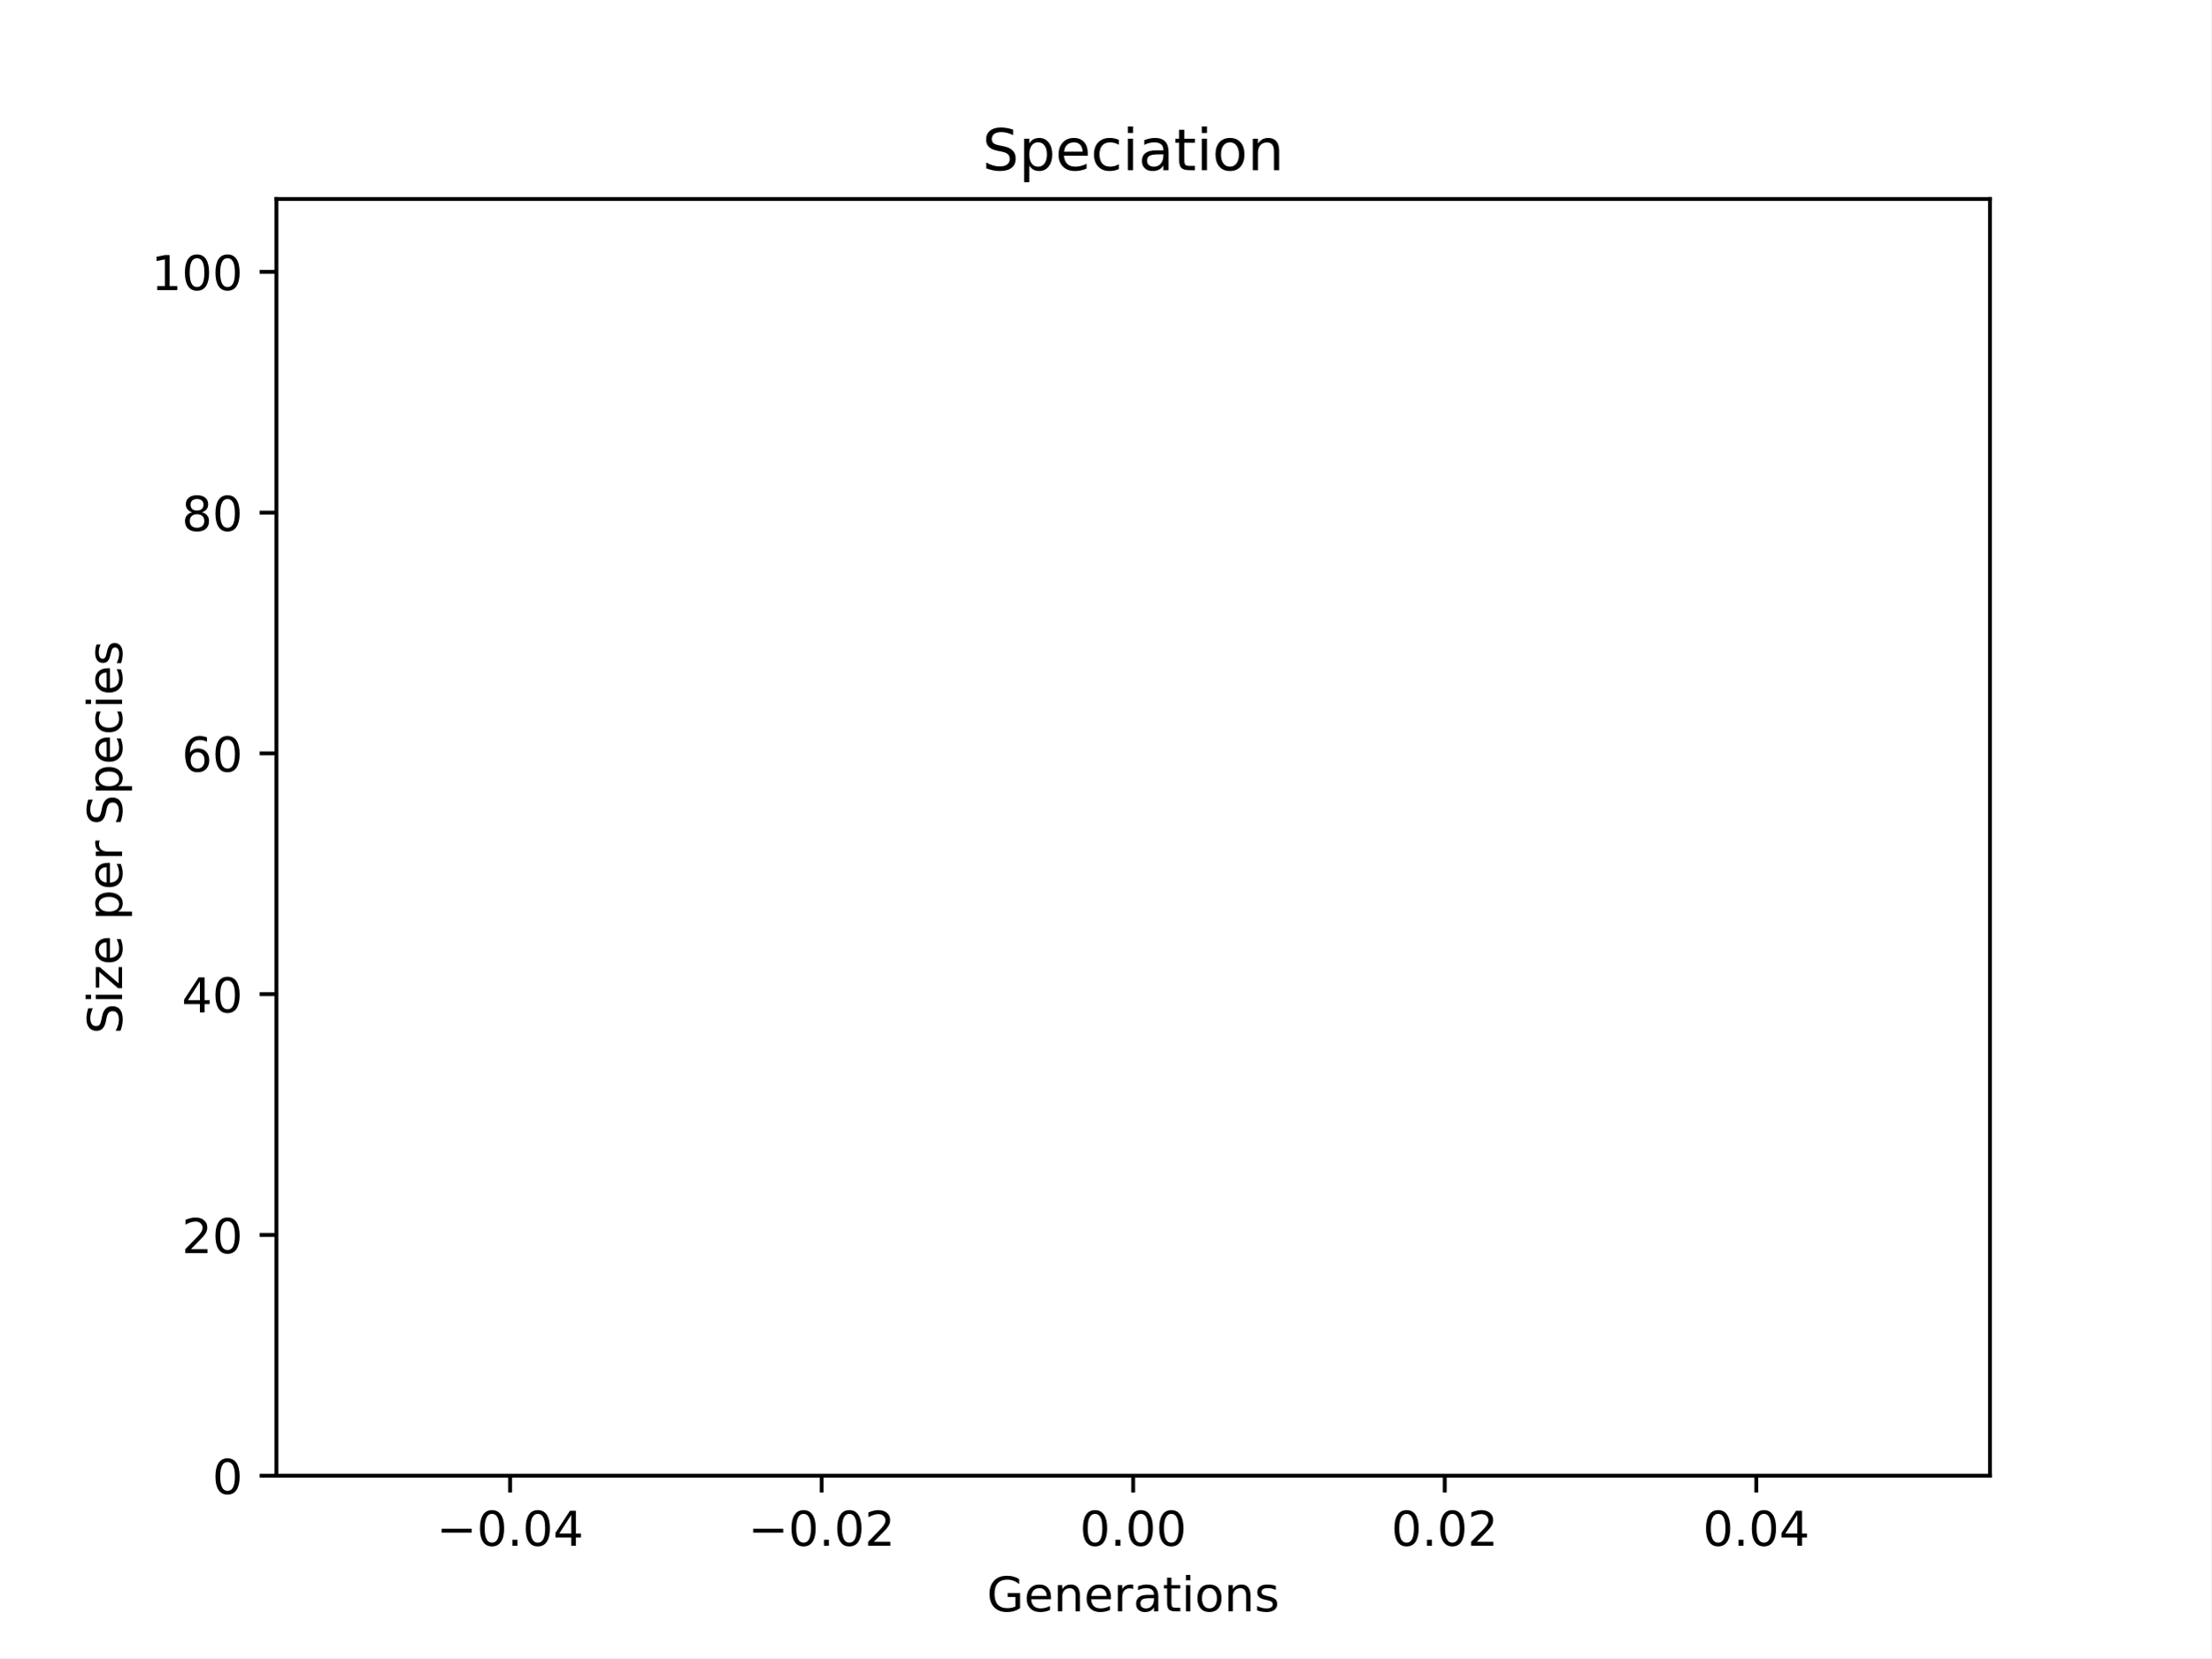
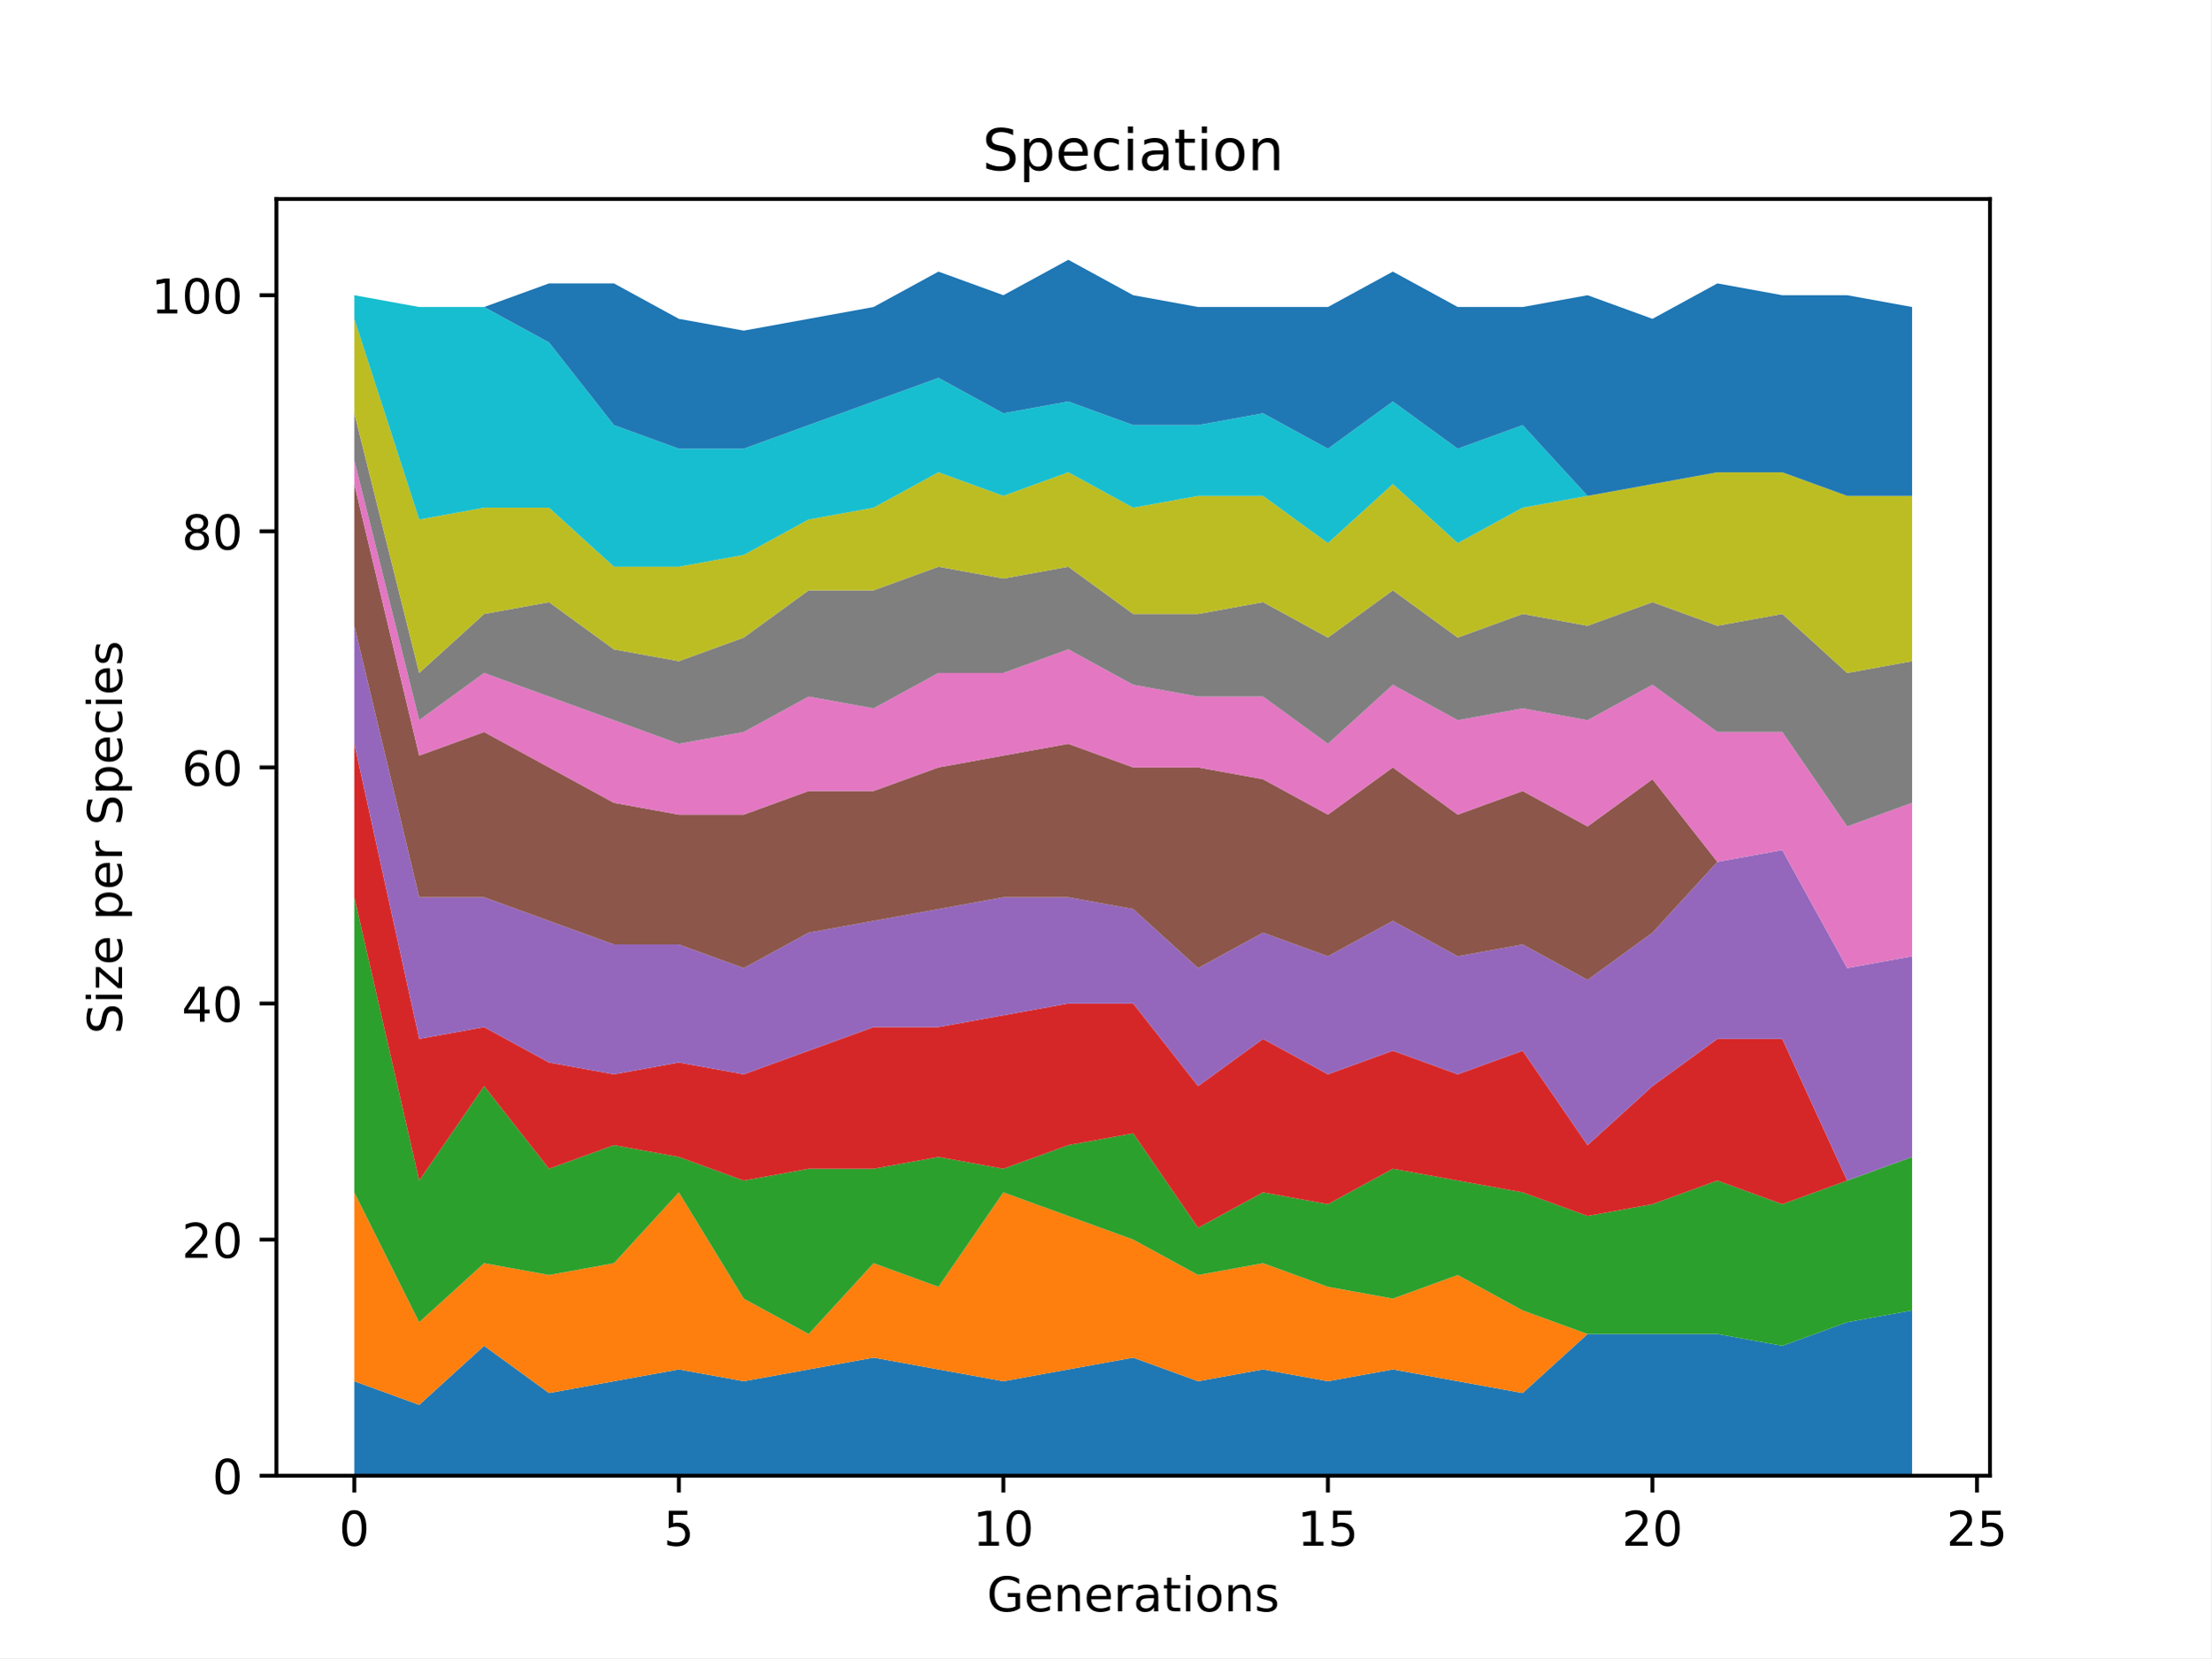
<svg xmlns="http://www.w3.org/2000/svg" xmlns:xlink="http://www.w3.org/1999/xlink" width="460.8pt" height="345.6pt" viewBox="0 0 460.8 345.6" version="1.1">
  <defs>
    <style type="text/css">*{stroke-linejoin: round; stroke-linecap: butt}</style>
  </defs>
  <g id="figure_1">
    <g id="patch_1">
      <path d="M 0 345.6  L 460.8 345.6  L 460.8 0  L 0 0  z " style="fill: #ffffff" />
    </g>
    <g id="axes_1">
      <g id="patch_2">
        <path d="M 57.6 307.584  L 414.72 307.584  L 414.72 41.472  L 57.6 41.472  z " style="fill: #ffffff" />
      </g>
      <g id="PolyCollection_1">
-         <path d="M 236.16 307.584  L 236.16 307.584  L 236.16 307.584  L 236.16 307.584  z " clip-path="url(#p70226a90ee)" style="fill: #1f77b4" />
+         <path d="M 73.833 287.899  L 73.833 307.584  L 87.36 307.584  L 100.887 307.584  L 114.415 307.584  L 127.942 307.584  L 141.469 307.584  L 154.996 307.584  L 168.524 307.584  L 182.051 307.584  L 195.578 307.584  L 209.105 307.584  L 222.633 307.584  L 236.16 307.584  L 249.687 307.584  L 263.215 307.584  L 276.742 307.584  L 290.269 307.584  L 303.796 307.584  L 317.324 307.584  L 330.851 307.584  L 344.378 307.584  L 357.905 307.584  L 371.433 307.584  L 384.96 307.584  L 398.487 307.584  L 398.487 273.136  L 398.487 273.136  L 384.96 275.596  L 371.433 280.518  L 357.905 278.057  L 344.378 278.057  L 330.851 278.057  L 317.324 290.36  L 303.796 287.899  L 290.269 285.439  L 276.742 287.899  L 263.215 285.439  L 249.687 287.899  L 236.16 282.978  L 222.633 285.439  L 209.105 287.899  L 195.578 285.439  L 182.051 282.978  L 168.524 285.439  L 154.996 287.899  L 141.469 285.439  L 127.942 287.899  L 114.415 290.36  L 100.887 280.518  L 87.36 292.821  L 73.833 287.899  z " clip-path="url(#p84f2a948c5)" style="fill: #1f77b4" />
      </g>
      <g id="PolyCollection_2">
-         <path d="M 236.16 307.584  L 236.16 307.584  L 236.16 307.584  L 236.16 307.584  z " clip-path="url(#p70226a90ee)" style="fill: #ff7f0e" />
+         <path d="M 73.833 248.53  L 73.833 287.899  L 87.36 292.821  L 100.887 280.518  L 114.415 290.36  L 127.942 287.899  L 141.469 285.439  L 154.996 287.899  L 168.524 285.439  L 182.051 282.978  L 195.578 285.439  L 209.105 287.899  L 222.633 285.439  L 236.16 282.978  L 249.687 287.899  L 263.215 285.439  L 276.742 287.899  L 290.269 285.439  L 303.796 287.899  L 317.324 290.36  L 330.851 278.057  L 344.378 278.057  L 357.905 278.057  L 371.433 280.518  L 384.96 275.596  L 398.487 273.136  L 398.487 273.136  L 398.487 273.136  L 384.96 275.596  L 371.433 280.518  L 357.905 278.057  L 344.378 278.057  L 330.851 278.057  L 317.324 273.136  L 303.796 265.754  L 290.269 270.675  L 276.742 268.215  L 263.215 263.294  L 249.687 265.754  L 236.16 258.372  L 222.633 253.451  L 209.105 248.53  L 195.578 268.215  L 182.051 263.294  L 168.524 278.057  L 154.996 270.675  L 141.469 248.53  L 127.942 263.294  L 114.415 265.754  L 100.887 263.294  L 87.36 275.596  L 73.833 248.53  z " clip-path="url(#p84f2a948c5)" style="fill: #ff7f0e" />
      </g>
      <g id="PolyCollection_3">
-         <path d="M 236.16 307.584  L 236.16 307.584  L 236.16 307.584  L 236.16 307.584  z " clip-path="url(#p70226a90ee)" style="fill: #2ca02c" />
+         <path d="M 73.833 187.015  L 73.833 248.53  L 87.36 275.596  L 100.887 263.294  L 114.415 265.754  L 127.942 263.294  L 141.469 248.53  L 154.996 270.675  L 168.524 278.057  L 182.051 263.294  L 195.578 268.215  L 209.105 248.53  L 222.633 253.451  L 236.16 258.372  L 249.687 265.754  L 263.215 263.294  L 276.742 268.215  L 290.269 270.675  L 303.796 265.754  L 317.324 273.136  L 330.851 278.057  L 344.378 278.057  L 357.905 278.057  L 371.433 280.518  L 384.96 275.596  L 398.487 273.136  L 398.487 241.148  L 398.487 241.148  L 384.96 246.069  L 371.433 250.991  L 357.905 246.069  L 344.378 250.991  L 330.851 253.451  L 317.324 248.53  L 303.796 246.069  L 290.269 243.609  L 276.742 250.991  L 263.215 248.53  L 249.687 255.912  L 236.16 236.227  L 222.633 238.688  L 209.105 243.609  L 195.578 241.148  L 182.051 243.609  L 168.524 243.609  L 154.996 246.069  L 141.469 241.148  L 127.942 238.688  L 114.415 243.609  L 100.887 226.385  L 87.36 246.069  L 73.833 187.015  z " clip-path="url(#p84f2a948c5)" style="fill: #2ca02c" />
      </g>
      <g id="PolyCollection_4">
-         <path d="M 236.16 244.851  L 236.16 307.584  L 236.16 244.851  L 236.16 244.851  z " clip-path="url(#p70226a90ee)" style="fill: #d62728" />
+         <path d="M 73.833 155.028  L 73.833 187.015  L 87.36 246.069  L 100.887 226.385  L 114.415 243.609  L 127.942 238.688  L 141.469 241.148  L 154.996 246.069  L 168.524 243.609  L 182.051 243.609  L 195.578 241.148  L 209.105 243.609  L 222.633 238.688  L 236.16 236.227  L 249.687 255.912  L 263.215 248.53  L 276.742 250.991  L 290.269 243.609  L 303.796 246.069  L 317.324 248.53  L 330.851 253.451  L 344.378 250.991  L 357.905 246.069  L 371.433 250.991  L 384.96 246.069  L 398.487 241.148  L 398.487 241.148  L 398.487 241.148  L 384.96 246.069  L 371.433 216.542  L 357.905 216.542  L 344.378 226.385  L 330.851 238.688  L 317.324 219.003  L 303.796 223.924  L 290.269 219.003  L 276.742 223.924  L 263.215 216.542  L 249.687 226.385  L 236.16 209.161  L 222.633 209.161  L 209.105 211.621  L 195.578 214.082  L 182.051 214.082  L 168.524 219.003  L 154.996 223.924  L 141.469 221.464  L 127.942 223.924  L 114.415 221.464  L 100.887 214.082  L 87.36 216.542  L 73.833 155.028  z " clip-path="url(#p84f2a948c5)" style="fill: #d62728" />
      </g>
      <g id="PolyCollection_5">
-         <path d="M 236.16 244.851  L 236.16 244.851  L 236.16 244.851  L 236.16 244.851  z " clip-path="url(#p70226a90ee)" style="fill: #9467bd" />
+         <path d="M 73.833 130.422  L 73.833 155.028  L 87.36 216.542  L 100.887 214.082  L 114.415 221.464  L 127.942 223.924  L 141.469 221.464  L 154.996 223.924  L 168.524 219.003  L 182.051 214.082  L 195.578 214.082  L 209.105 211.621  L 222.633 209.161  L 236.16 209.161  L 249.687 226.385  L 263.215 216.542  L 276.742 223.924  L 290.269 219.003  L 303.796 223.924  L 317.324 219.003  L 330.851 238.688  L 344.378 226.385  L 357.905 216.542  L 371.433 216.542  L 384.96 246.069  L 398.487 241.148  L 398.487 199.318  L 398.487 199.318  L 384.96 201.779  L 371.433 177.173  L 357.905 179.634  L 344.378 194.397  L 330.851 204.24  L 317.324 196.858  L 303.796 199.318  L 290.269 191.937  L 276.742 199.318  L 263.215 194.397  L 249.687 201.779  L 236.16 189.476  L 222.633 187.015  L 209.105 187.015  L 195.578 189.476  L 182.051 191.937  L 168.524 194.397  L 154.996 201.779  L 141.469 196.858  L 127.942 196.858  L 114.415 191.937  L 100.887 187.015  L 87.36 187.015  L 73.833 130.422  z " clip-path="url(#p84f2a948c5)" style="fill: #9467bd" />
      </g>
      <g id="PolyCollection_6">
-         <path d="M 236.16 244.851  L 236.16 244.851  L 236.16 244.851  L 236.16 244.851  z " clip-path="url(#p70226a90ee)" style="fill: #8c564b" />
+         <path d="M 73.833 100.895  L 73.833 130.422  L 87.36 187.015  L 100.887 187.015  L 114.415 191.937  L 127.942 196.858  L 141.469 196.858  L 154.996 201.779  L 168.524 194.397  L 182.051 191.937  L 195.578 189.476  L 209.105 187.015  L 222.633 187.015  L 236.16 189.476  L 249.687 201.779  L 263.215 194.397  L 276.742 199.318  L 290.269 191.937  L 303.796 199.318  L 317.324 196.858  L 330.851 204.24  L 344.378 194.397  L 357.905 179.634  L 371.433 177.173  L 384.96 201.779  L 398.487 199.318  L 398.487 199.318  L 398.487 199.318  L 384.96 201.779  L 371.433 177.173  L 357.905 179.634  L 344.378 162.41  L 330.851 172.252  L 317.324 164.87  L 303.796 169.791  L 290.269 159.949  L 276.742 169.791  L 263.215 162.41  L 249.687 159.949  L 236.16 159.949  L 222.633 155.028  L 209.105 157.488  L 195.578 159.949  L 182.051 164.87  L 168.524 164.87  L 154.996 169.791  L 141.469 169.791  L 127.942 167.331  L 114.415 159.949  L 100.887 152.567  L 87.36 157.488  L 73.833 100.895  z " clip-path="url(#p84f2a948c5)" style="fill: #8c564b" />
      </g>
      <g id="PolyCollection_7">
-         <path d="M 236.16 244.851  L 236.16 244.851  L 236.16 244.851  L 236.16 244.851  z " clip-path="url(#p70226a90ee)" style="fill: #e377c2" />
+         <path d="M 73.833 95.974  L 73.833 100.895  L 87.36 157.488  L 100.887 152.567  L 114.415 159.949  L 127.942 167.331  L 141.469 169.791  L 154.996 169.791  L 168.524 164.87  L 182.051 164.87  L 195.578 159.949  L 209.105 157.488  L 222.633 155.028  L 236.16 159.949  L 249.687 159.949  L 263.215 162.41  L 276.742 169.791  L 290.269 159.949  L 303.796 169.791  L 317.324 164.87  L 330.851 172.252  L 344.378 162.41  L 357.905 179.634  L 371.433 177.173  L 384.96 201.779  L 398.487 199.318  L 398.487 167.331  L 398.487 167.331  L 384.96 172.252  L 371.433 152.567  L 357.905 152.567  L 344.378 142.725  L 330.851 150.107  L 317.324 147.646  L 303.796 150.107  L 290.269 142.725  L 276.742 155.028  L 263.215 145.186  L 249.687 145.186  L 236.16 142.725  L 222.633 135.343  L 209.105 140.264  L 195.578 140.264  L 182.051 147.646  L 168.524 145.186  L 154.996 152.567  L 141.469 155.028  L 127.942 150.107  L 114.415 145.186  L 100.887 140.264  L 87.36 150.107  L 73.833 95.974  z " clip-path="url(#p84f2a948c5)" style="fill: #e377c2" />
      </g>
      <g id="PolyCollection_8">
-         <path d="M 236.16 244.851  L 236.16 244.851  L 236.16 244.851  L 236.16 244.851  z " clip-path="url(#p70226a90ee)" style="fill: #7f7f7f" />
+         <path d="M 73.833 86.132  L 73.833 95.974  L 87.36 150.107  L 100.887 140.264  L 114.415 145.186  L 127.942 150.107  L 141.469 155.028  L 154.996 152.567  L 168.524 145.186  L 182.051 147.646  L 195.578 140.264  L 209.105 140.264  L 222.633 135.343  L 236.16 142.725  L 249.687 145.186  L 263.215 145.186  L 276.742 155.028  L 290.269 142.725  L 303.796 150.107  L 317.324 147.646  L 330.851 150.107  L 344.378 142.725  L 357.905 152.567  L 371.433 152.567  L 384.96 172.252  L 398.487 167.331  L 398.487 137.804  L 398.487 137.804  L 384.96 140.264  L 371.433 127.961  L 357.905 130.422  L 344.378 125.501  L 330.851 130.422  L 317.324 127.961  L 303.796 132.883  L 290.269 123.04  L 276.742 132.883  L 263.215 125.501  L 249.687 127.961  L 236.16 127.961  L 222.633 118.119  L 209.105 120.58  L 195.578 118.119  L 182.051 123.04  L 168.524 123.04  L 154.996 132.883  L 141.469 137.804  L 127.942 135.343  L 114.415 125.501  L 100.887 127.961  L 87.36 140.264  L 73.833 86.132  z " clip-path="url(#p84f2a948c5)" style="fill: #7f7f7f" />
      </g>
      <g id="PolyCollection_9">
-         <path d="M 236.16 244.851  L 236.16 244.851  L 236.16 244.851  L 236.16 244.851  z " clip-path="url(#p70226a90ee)" style="fill: #bcbd22" />
+         <path d="M 73.833 66.447  L 73.833 86.132  L 87.36 140.264  L 100.887 127.961  L 114.415 125.501  L 127.942 135.343  L 141.469 137.804  L 154.996 132.883  L 168.524 123.04  L 182.051 123.04  L 195.578 118.119  L 209.105 120.58  L 222.633 118.119  L 236.16 127.961  L 249.687 127.961  L 263.215 125.501  L 276.742 132.883  L 290.269 123.04  L 303.796 132.883  L 317.324 127.961  L 330.851 130.422  L 344.378 125.501  L 357.905 130.422  L 371.433 127.961  L 384.96 140.264  L 398.487 137.804  L 398.487 103.356  L 398.487 103.356  L 384.96 103.356  L 371.433 98.434  L 357.905 98.434  L 344.378 100.895  L 330.851 103.356  L 317.324 105.816  L 303.796 113.198  L 290.269 100.895  L 276.742 113.198  L 263.215 103.356  L 249.687 103.356  L 236.16 105.816  L 222.633 98.434  L 209.105 103.356  L 195.578 98.434  L 182.051 105.816  L 168.524 108.277  L 154.996 115.659  L 141.469 118.119  L 127.942 118.119  L 114.415 105.816  L 100.887 105.816  L 87.36 108.277  L 73.833 66.447  z " clip-path="url(#p84f2a948c5)" style="fill: #bcbd22" />
      </g>
      <g id="PolyCollection_10">
-         <path d="M 236.16 177.1  L 236.16 244.851  L 236.16 177.1  L 236.16 177.1  z " clip-path="url(#p70226a90ee)" style="fill: #17becf" />
+         <path d="M 73.833 61.526  L 73.833 66.447  L 87.36 108.277  L 100.887 105.816  L 114.415 105.816  L 127.942 118.119  L 141.469 118.119  L 154.996 115.659  L 168.524 108.277  L 182.051 105.816  L 195.578 98.434  L 209.105 103.356  L 222.633 98.434  L 236.16 105.816  L 249.687 103.356  L 263.215 103.356  L 276.742 113.198  L 290.269 100.895  L 303.796 113.198  L 317.324 105.816  L 330.851 103.356  L 344.378 100.895  L 357.905 98.434  L 371.433 98.434  L 384.96 103.356  L 398.487 103.356  L 398.487 103.356  L 398.487 103.356  L 384.96 103.356  L 371.433 98.434  L 357.905 98.434  L 344.378 100.895  L 330.851 103.356  L 317.324 88.592  L 303.796 93.513  L 290.269 83.671  L 276.742 93.513  L 263.215 86.132  L 249.687 88.592  L 236.16 88.592  L 222.633 83.671  L 209.105 86.132  L 195.578 78.75  L 182.051 83.671  L 168.524 88.592  L 154.996 93.513  L 141.469 93.513  L 127.942 88.592  L 114.415 71.368  L 100.887 63.986  L 87.36 63.986  L 73.833 61.526  z " clip-path="url(#p84f2a948c5)" style="fill: #17becf" />
      </g>
      <g id="PolyCollection_11">
-         <path d="M 236.16 177.1  L 236.16 177.1  L 236.16 177.1  L 236.16 177.1  z " clip-path="url(#p70226a90ee)" style="fill: #1f77b4" />
-       </g>
-       <g id="PolyCollection_12">
-         <path d="M 236.16 177.1  L 236.16 177.1  L 236.16 177.1  L 236.16 177.1  z " clip-path="url(#p70226a90ee)" style="fill: #ff7f0e" />
-       </g>
-       <g id="PolyCollection_13">
-         <path d="M 236.16 177.1  L 236.16 177.1  L 236.16 177.1  L 236.16 177.1  z " clip-path="url(#p70226a90ee)" style="fill: #2ca02c" />
-       </g>
-       <g id="PolyCollection_14">
-         <path d="M 236.16 177.1  L 236.16 177.1  L 236.16 177.1  L 236.16 177.1  z " clip-path="url(#p70226a90ee)" style="fill: #d62728" />
-       </g>
-       <g id="PolyCollection_15">
-         <path d="M 236.16 177.1  L 236.16 177.1  L 236.16 177.1  L 236.16 177.1  z " clip-path="url(#p70226a90ee)" style="fill: #9467bd" />
-       </g>
-       <g id="PolyCollection_16">
-         <path d="M 236.16 149.498  L 236.16 177.1  L 236.16 149.498  L 236.16 149.498  z " clip-path="url(#p70226a90ee)" style="fill: #8c564b" />
-       </g>
-       <g id="PolyCollection_17">
-         <path d="M 236.16 149.498  L 236.16 149.498  L 236.16 149.498  L 236.16 149.498  z " clip-path="url(#p70226a90ee)" style="fill: #e377c2" />
-       </g>
-       <g id="PolyCollection_18">
-         <path d="M 236.16 149.498  L 236.16 149.498  L 236.16 149.498  L 236.16 149.498  z " clip-path="url(#p70226a90ee)" style="fill: #7f7f7f" />
-       </g>
-       <g id="PolyCollection_19">
-         <path d="M 236.16 121.895  L 236.16 149.498  L 236.16 121.895  L 236.16 121.895  z " clip-path="url(#p70226a90ee)" style="fill: #bcbd22" />
-       </g>
-       <g id="PolyCollection_20">
-         <path d="M 236.16 54.144  L 236.16 121.895  L 236.16 54.144  L 236.16 54.144  z " clip-path="url(#p70226a90ee)" style="fill: #17becf" />
+         <path d="M 73.833 61.526  L 73.833 61.526  L 87.36 63.986  L 100.887 63.986  L 114.415 71.368  L 127.942 88.592  L 141.469 93.513  L 154.996 93.513  L 168.524 88.592  L 182.051 83.671  L 195.578 78.75  L 209.105 86.132  L 222.633 83.671  L 236.16 88.592  L 249.687 88.592  L 263.215 86.132  L 276.742 93.513  L 290.269 83.671  L 303.796 93.513  L 317.324 88.592  L 330.851 103.356  L 344.378 100.895  L 357.905 98.434  L 371.433 98.434  L 384.96 103.356  L 398.487 103.356  L 398.487 63.986  L 398.487 63.986  L 384.96 61.526  L 371.433 61.526  L 357.905 59.065  L 344.378 66.447  L 330.851 61.526  L 317.324 63.986  L 303.796 63.986  L 290.269 56.605  L 276.742 63.986  L 263.215 63.986  L 249.687 63.986  L 236.16 61.526  L 222.633 54.144  L 209.105 61.526  L 195.578 56.605  L 182.051 63.986  L 168.524 66.447  L 154.996 68.907  L 141.469 66.447  L 127.942 59.065  L 114.415 59.065  L 100.887 63.986  L 87.36 63.986  L 73.833 61.526  z " clip-path="url(#p84f2a948c5)" style="fill: #1f77b4" />
      </g>
      <g id="matplotlib.axis_1">
        <g id="xtick_1">
          <g id="line2d_1">
            <defs>
-               <path id="m5972dc3311" d="M 0 0  L 0 3.5  " style="stroke: #000000; stroke-width: 0.8" />
+               <path id="mb18f642126" d="M 0 0  L 0 3.5  " style="stroke: #000000; stroke-width: 0.8" />
            </defs>
            <g>
-               <use xlink:href="#m5972dc3311" x="106.298" y="307.584" style="stroke: #000000; stroke-width: 0.8" />
+               <use xlink:href="#mb18f642126" x="73.833" y="307.584" style="stroke: #000000; stroke-width: 0.8" />
            </g>
          </g>
          <g id="text_1">
-             <g transform="translate(90.97553 322.1824)scale(0.1 -0.1)">
-               <defs>
-                 <path id="DejaVuSans-2212" d="M 678 2272  L 4684 2272  L 4684 1741  L 678 1741  L 678 2272  z " transform="scale(0.015625)" />
+             <g transform="translate(70.65148 322.1824)scale(0.1 -0.1)">
+               <defs>
                <path id="DejaVuSans-30" d="M 2034 4250  Q 1547 4250 1301 3770  Q 1056 3291 1056 2328  Q 1056 1369 1301 889  Q 1547 409 2034 409  Q 2525 409 2770 889  Q 3016 1369 3016 2328  Q 3016 3291 2770 3770  Q 2525 4250 2034 4250  z M 2034 4750  Q 2819 4750 3233 4129  Q 3647 3509 3647 2328  Q 3647 1150 3233 529  Q 2819 -91 2034 -91  Q 1250 -91 836 529  Q 422 1150 422 2328  Q 422 3509 836 4129  Q 1250 4750 2034 4750  z " transform="scale(0.015625)" />
-                 <path id="DejaVuSans-2e" d="M 684 794  L 1344 794  L 1344 0  L 684 0  L 684 794  z " transform="scale(0.015625)" />
-                 <path id="DejaVuSans-34" d="M 2419 4116  L 825 1625  L 2419 1625  L 2419 4116  z M 2253 4666  L 3047 4666  L 3047 1625  L 3713 1625  L 3713 1100  L 3047 1100  L 3047 0  L 2419 0  L 2419 1100  L 313 1100  L 313 1709  L 2253 4666  z " transform="scale(0.015625)" />
-               </defs>
-               <use xlink:href="#DejaVuSans-2212" />
-               <use xlink:href="#DejaVuSans-30" x="83.789" />
-               <use xlink:href="#DejaVuSans-2e" x="147.412" />
-               <use xlink:href="#DejaVuSans-30" x="179.199" />
-               <use xlink:href="#DejaVuSans-34" x="242.822" />
+               </defs>
+               <use xlink:href="#DejaVuSans-30" />
            </g>
          </g>
        </g>
        <g id="xtick_2">
          <g id="line2d_2">
            <g>
-               <use xlink:href="#m5972dc3311" x="171.229" y="307.584" style="stroke: #000000; stroke-width: 0.8" />
+               <use xlink:href="#mb18f642126" x="141.469" y="307.584" style="stroke: #000000; stroke-width: 0.8" />
            </g>
          </g>
          <g id="text_2">
-             <g transform="translate(155.9064 322.1824)scale(0.1 -0.1)">
-               <defs>
-                 <path id="DejaVuSans-32" d="M 1228 531  L 3431 531  L 3431 0  L 469 0  L 469 531  Q 828 903 1448 1529  Q 2069 2156 2228 2338  Q 2531 2678 2651 2914  Q 2772 3150 2772 3378  Q 2772 3750 2511 3984  Q 2250 4219 1831 4219  Q 1534 4219 1204 4116  Q 875 4013 500 3803  L 500 4441  Q 881 4594 1212 4672  Q 1544 4750 1819 4750  Q 2544 4750 2975 4387  Q 3406 4025 3406 3419  Q 3406 3131 3298 2873  Q 3191 2616 2906 2266  Q 2828 2175 2409 1742  Q 1991 1309 1228 531  z " transform="scale(0.015625)" />
-               </defs>
-               <use xlink:href="#DejaVuSans-2212" />
-               <use xlink:href="#DejaVuSans-30" x="83.789" />
-               <use xlink:href="#DejaVuSans-2e" x="147.412" />
-               <use xlink:href="#DejaVuSans-30" x="179.199" />
-               <use xlink:href="#DejaVuSans-32" x="242.822" />
+             <g transform="translate(138.2878 322.1824)scale(0.1 -0.1)">
+               <defs>
+                 <path id="DejaVuSans-35" d="M 691 4666  L 3169 4666  L 3169 4134  L 1269 4134  L 1269 2991  Q 1406 3038 1543 3061  Q 1681 3084 1819 3084  Q 2600 3084 3056 2656  Q 3513 2228 3513 1497  Q 3513 744 3044 326  Q 2575 -91 1722 -91  Q 1428 -91 1123 -41  Q 819 9 494 109  L 494 744  Q 775 591 1075 516  Q 1375 441 1709 441  Q 2250 441 2565 725  Q 2881 1009 2881 1497  Q 2881 1984 2565 2268  Q 2250 2553 1709 2553  Q 1456 2553 1204 2497  Q 953 2441 691 2322  L 691 4666  z " transform="scale(0.015625)" />
+               </defs>
+               <use xlink:href="#DejaVuSans-35" />
            </g>
          </g>
        </g>
        <g id="xtick_3">
          <g id="line2d_3">
            <g>
-               <use xlink:href="#m5972dc3311" x="236.16" y="307.584" style="stroke: #000000; stroke-width: 0.8" />
+               <use xlink:href="#mb18f642126" x="209.105" y="307.584" style="stroke: #000000; stroke-width: 0.8" />
            </g>
          </g>
          <g id="text_3">
-             <g transform="translate(225.0272 322.1824)scale(0.1 -0.1)">
-               <use xlink:href="#DejaVuSans-30" />
-               <use xlink:href="#DejaVuSans-2e" x="63.623" />
-               <use xlink:href="#DejaVuSans-30" x="95.41" />
-               <use xlink:href="#DejaVuSans-30" x="159.033" />
+             <g transform="translate(202.743 322.1824)scale(0.1 -0.1)">
+               <defs>
+                 <path id="DejaVuSans-31" d="M 794 531  L 1825 531  L 1825 4091  L 703 3866  L 703 4441  L 1819 4666  L 2450 4666  L 2450 531  L 3481 531  L 3481 0  L 794 0  L 794 531  z " transform="scale(0.015625)" />
+               </defs>
+               <use xlink:href="#DejaVuSans-31" />
+               <use xlink:href="#DejaVuSans-30" x="63.623" />
            </g>
          </g>
        </g>
        <g id="xtick_4">
          <g id="line2d_4">
            <g>
-               <use xlink:href="#m5972dc3311" x="301.091" y="307.584" style="stroke: #000000; stroke-width: 0.8" />
+               <use xlink:href="#mb18f642126" x="276.742" y="307.584" style="stroke: #000000; stroke-width: 0.8" />
            </g>
          </g>
          <g id="text_4">
-             <g transform="translate(289.9581 322.1824)scale(0.1 -0.1)">
-               <use xlink:href="#DejaVuSans-30" />
-               <use xlink:href="#DejaVuSans-2e" x="63.623" />
-               <use xlink:href="#DejaVuSans-30" x="95.41" />
-               <use xlink:href="#DejaVuSans-32" x="159.033" />
+             <g transform="translate(270.3793 322.1824)scale(0.1 -0.1)">
+               <use xlink:href="#DejaVuSans-31" />
+               <use xlink:href="#DejaVuSans-35" x="63.623" />
            </g>
          </g>
        </g>
        <g id="xtick_5">
          <g id="line2d_5">
            <g>
-               <use xlink:href="#m5972dc3311" x="366.022" y="307.584" style="stroke: #000000; stroke-width: 0.8" />
+               <use xlink:href="#mb18f642126" x="344.378" y="307.584" style="stroke: #000000; stroke-width: 0.8" />
            </g>
          </g>
          <g id="text_5">
-             <g transform="translate(354.889 322.1824)scale(0.1 -0.1)">
-               <use xlink:href="#DejaVuSans-30" />
-               <use xlink:href="#DejaVuSans-2e" x="63.623" />
-               <use xlink:href="#DejaVuSans-30" x="95.41" />
-               <use xlink:href="#DejaVuSans-34" x="159.033" />
-             </g>
-           </g>
-         </g>
-         <g id="text_6">
+             <g transform="translate(338.0157 322.1824)scale(0.1 -0.1)">
+               <defs>
+                 <path id="DejaVuSans-32" d="M 1228 531  L 3431 531  L 3431 0  L 469 0  L 469 531  Q 828 903 1448 1529  Q 2069 2156 2228 2338  Q 2531 2678 2651 2914  Q 2772 3150 2772 3378  Q 2772 3750 2511 3984  Q 2250 4219 1831 4219  Q 1534 4219 1204 4116  Q 875 4013 500 3803  L 500 4441  Q 881 4594 1212 4672  Q 1544 4750 1819 4750  Q 2544 4750 2975 4387  Q 3406 4025 3406 3419  Q 3406 3131 3298 2873  Q 3191 2616 2906 2266  Q 2828 2175 2409 1742  Q 1991 1309 1228 531  z " transform="scale(0.015625)" />
+               </defs>
+               <use xlink:href="#DejaVuSans-32" />
+               <use xlink:href="#DejaVuSans-30" x="63.623" />
+             </g>
+           </g>
+         </g>
+         <g id="xtick_6">
+           <g id="line2d_6">
+             <g>
+               <use xlink:href="#mb18f642126" x="412.015" y="307.584" style="stroke: #000000; stroke-width: 0.8" />
+             </g>
+           </g>
+           <g id="text_6">
+             <g transform="translate(405.652 322.1824)scale(0.1 -0.1)">
+               <use xlink:href="#DejaVuSans-32" />
+               <use xlink:href="#DejaVuSans-35" x="63.623" />
+             </g>
+           </g>
+         </g>
+         <g id="text_7">
          <g transform="translate(205.6623 335.8606)scale(0.1 -0.1)">
            <defs>
              <path id="DejaVuSans-47" d="M 3809 666  L 3809 1919  L 2778 1919  L 2778 2438  L 4434 2438  L 4434 434  Q 4069 175 3628 42  Q 3188 -91 2688 -91  Q 1594 -91 976 548  Q 359 1188 359 2328  Q 359 3472 976 4111  Q 1594 4750 2688 4750  Q 3144 4750 3555 4637  Q 3966 4525 4313 4306  L 4313 3634  Q 3963 3931 3569 4081  Q 3175 4231 2741 4231  Q 1884 4231 1454 3753  Q 1025 3275 1025 2328  Q 1025 1384 1454 906  Q 1884 428 2741 428  Q 3075 428 3337 486  Q 3600 544 3809 666  z " transform="scale(0.015625)" />
              <path id="DejaVuSans-65" d="M 3597 1894  L 3597 1613  L 953 1613  Q 991 1019 1311 708  Q 1631 397 2203 397  Q 2534 397 2845 478  Q 3156 559 3463 722  L 3463 178  Q 3153 47 2828 -22  Q 2503 -91 2169 -91  Q 1331 -91 842 396  Q 353 884 353 1716  Q 353 2575 817 3079  Q 1281 3584 2069 3584  Q 2775 3584 3186 3129  Q 3597 2675 3597 1894  z M 3022 2063  Q 3016 2534 2758 2815  Q 2500 3097 2075 3097  Q 1594 3097 1305 2825  Q 1016 2553 972 2059  L 3022 2063  z " transform="scale(0.015625)" />
              <path id="DejaVuSans-6e" d="M 3513 2113  L 3513 0  L 2938 0  L 2938 2094  Q 2938 2591 2744 2837  Q 2550 3084 2163 3084  Q 1697 3084 1428 2787  Q 1159 2491 1159 1978  L 1159 0  L 581 0  L 581 3500  L 1159 3500  L 1159 2956  Q 1366 3272 1645 3428  Q 1925 3584 2291 3584  Q 2894 3584 3203 3211  Q 3513 2838 3513 2113  z " transform="scale(0.015625)" />
              <path id="DejaVuSans-72" d="M 2631 2963  Q 2534 3019 2420 3045  Q 2306 3072 2169 3072  Q 1681 3072 1420 2755  Q 1159 2438 1159 1844  L 1159 0  L 581 0  L 581 3500  L 1159 3500  L 1159 2956  Q 1341 3275 1631 3429  Q 1922 3584 2338 3584  Q 2397 3584 2469 3576  Q 2541 3569 2628 3553  L 2631 2963  z " transform="scale(0.015625)" />
              <path id="DejaVuSans-61" d="M 2194 1759  Q 1497 1759 1228 1600  Q 959 1441 959 1056  Q 959 750 1161 570  Q 1363 391 1709 391  Q 2188 391 2477 730  Q 2766 1069 2766 1631  L 2766 1759  L 2194 1759  z M 3341 1997  L 3341 0  L 2766 0  L 2766 531  Q 2569 213 2275 61  Q 1981 -91 1556 -91  Q 1019 -91 701 211  Q 384 513 384 1019  Q 384 1609 779 1909  Q 1175 2209 1959 2209  L 2766 2209  L 2766 2266  Q 2766 2663 2505 2880  Q 2244 3097 1772 3097  Q 1472 3097 1187 3025  Q 903 2953 641 2809  L 641 3341  Q 956 3463 1253 3523  Q 1550 3584 1831 3584  Q 2591 3584 2966 3190  Q 3341 2797 3341 1997  z " transform="scale(0.015625)" />
              <path id="DejaVuSans-74" d="M 1172 4494  L 1172 3500  L 2356 3500  L 2356 3053  L 1172 3053  L 1172 1153  Q 1172 725 1289 603  Q 1406 481 1766 481  L 2356 481  L 2356 0  L 1766 0  Q 1100 0 847 248  Q 594 497 594 1153  L 594 3053  L 172 3053  L 172 3500  L 594 3500  L 594 4494  L 1172 4494  z " transform="scale(0.015625)" />
              <path id="DejaVuSans-69" d="M 603 3500  L 1178 3500  L 1178 0  L 603 0  L 603 3500  z M 603 4863  L 1178 4863  L 1178 4134  L 603 4134  L 603 4863  z " transform="scale(0.015625)" />
              <path id="DejaVuSans-6f" d="M 1959 3097  Q 1497 3097 1228 2736  Q 959 2375 959 1747  Q 959 1119 1226 758  Q 1494 397 1959 397  Q 2419 397 2687 759  Q 2956 1122 2956 1747  Q 2956 2369 2687 2733  Q 2419 3097 1959 3097  z M 1959 3584  Q 2709 3584 3137 3096  Q 3566 2609 3566 1747  Q 3566 888 3137 398  Q 2709 -91 1959 -91  Q 1206 -91 779 398  Q 353 888 353 1747  Q 353 2609 779 3096  Q 1206 3584 1959 3584  z " transform="scale(0.015625)" />
              <path id="DejaVuSans-73" d="M 2834 3397  L 2834 2853  Q 2591 2978 2328 3040  Q 2066 3103 1784 3103  Q 1356 3103 1142 2972  Q 928 2841 928 2578  Q 928 2378 1081 2264  Q 1234 2150 1697 2047  L 1894 2003  Q 2506 1872 2764 1633  Q 3022 1394 3022 966  Q 3022 478 2636 193  Q 2250 -91 1575 -91  Q 1294 -91 989 -36  Q 684 19 347 128  L 347 722  Q 666 556 975 473  Q 1284 391 1588 391  Q 1994 391 2212 530  Q 2431 669 2431 922  Q 2431 1156 2273 1281  Q 2116 1406 1581 1522  L 1381 1569  Q 847 1681 609 1914  Q 372 2147 372 2553  Q 372 3047 722 3315  Q 1072 3584 1716 3584  Q 2034 3584 2315 3537  Q 2597 3491 2834 3397  z " transform="scale(0.015625)" />
            </defs>
            <use xlink:href="#DejaVuSans-47" />
            <use xlink:href="#DejaVuSans-65" x="77.49" />
            <use xlink:href="#DejaVuSans-6e" x="139.014" />
            <use xlink:href="#DejaVuSans-65" x="202.393" />
            <use xlink:href="#DejaVuSans-72" x="263.916" />
            <use xlink:href="#DejaVuSans-61" x="305.029" />
            <use xlink:href="#DejaVuSans-74" x="366.309" />
            <use xlink:href="#DejaVuSans-69" x="405.518" />
            <use xlink:href="#DejaVuSans-6f" x="433.301" />
            <use xlink:href="#DejaVuSans-6e" x="494.482" />
            <use xlink:href="#DejaVuSans-73" x="557.861" />
          </g>
        </g>
      </g>
      <g id="matplotlib.axis_2">
        <g id="ytick_1">
-           <g id="line2d_6">
+           <g id="line2d_7">
            <defs>
-               <path id="m466fa98354" d="M 0 0  L -3.5 0  " style="stroke: #000000; stroke-width: 0.8" />
+               <path id="m40ae39dce8" d="M 0 0  L -3.5 0  " style="stroke: #000000; stroke-width: 0.8" />
            </defs>
            <g>
-               <use xlink:href="#m466fa98354" x="57.6" y="307.584" style="stroke: #000000; stroke-width: 0.8" />
-             </g>
-           </g>
-           <g id="text_7">
+               <use xlink:href="#m40ae39dce8" x="57.6" y="307.584" style="stroke: #000000; stroke-width: 0.8" />
+             </g>
+           </g>
+           <g id="text_8">
            <g transform="translate(44.2375 311.3832)scale(0.1 -0.1)">
              <use xlink:href="#DejaVuSans-30" />
            </g>
          </g>
        </g>
        <g id="ytick_2">
-           <g id="line2d_7">
-             <g>
-               <use xlink:href="#m466fa98354" x="57.6" y="257.398" style="stroke: #000000; stroke-width: 0.8" />
-             </g>
-           </g>
-           <g id="text_8">
-             <g transform="translate(37.875 261.1971)scale(0.1 -0.1)">
+           <g id="line2d_8">
+             <g>
+               <use xlink:href="#m40ae39dce8" x="57.6" y="258.372" style="stroke: #000000; stroke-width: 0.8" />
+             </g>
+           </g>
+           <g id="text_9">
+             <g transform="translate(37.875 262.1716)scale(0.1 -0.1)">
              <use xlink:href="#DejaVuSans-32" />
              <use xlink:href="#DejaVuSans-30" x="63.623" />
            </g>
          </g>
        </g>
        <g id="ytick_3">
-           <g id="line2d_8">
-             <g>
-               <use xlink:href="#m466fa98354" x="57.6" y="207.212" style="stroke: #000000; stroke-width: 0.8" />
-             </g>
-           </g>
-           <g id="text_9">
-             <g transform="translate(37.875 211.0109)scale(0.1 -0.1)">
+           <g id="line2d_9">
+             <g>
+               <use xlink:href="#m40ae39dce8" x="57.6" y="209.161" style="stroke: #000000; stroke-width: 0.8" />
+             </g>
+           </g>
+           <g id="text_10">
+             <g transform="translate(37.875 212.9599)scale(0.1 -0.1)">
+               <defs>
+                 <path id="DejaVuSans-34" d="M 2419 4116  L 825 1625  L 2419 1625  L 2419 4116  z M 2253 4666  L 3047 4666  L 3047 1625  L 3713 1625  L 3713 1100  L 3047 1100  L 3047 0  L 2419 0  L 2419 1100  L 313 1100  L 313 1709  L 2253 4666  z " transform="scale(0.015625)" />
+               </defs>
              <use xlink:href="#DejaVuSans-34" />
              <use xlink:href="#DejaVuSans-30" x="63.623" />
            </g>
          </g>
        </g>
        <g id="ytick_4">
-           <g id="line2d_9">
-             <g>
-               <use xlink:href="#m466fa98354" x="57.6" y="157.026" style="stroke: #000000; stroke-width: 0.8" />
-             </g>
-           </g>
-           <g id="text_10">
-             <g transform="translate(37.875 160.8248)scale(0.1 -0.1)">
+           <g id="line2d_10">
+             <g>
+               <use xlink:href="#m40ae39dce8" x="57.6" y="159.949" style="stroke: #000000; stroke-width: 0.8" />
+             </g>
+           </g>
+           <g id="text_11">
+             <g transform="translate(37.875 163.7483)scale(0.1 -0.1)">
              <defs>
                <path id="DejaVuSans-36" d="M 2113 2584  Q 1688 2584 1439 2293  Q 1191 2003 1191 1497  Q 1191 994 1439 701  Q 1688 409 2113 409  Q 2538 409 2786 701  Q 3034 994 3034 1497  Q 3034 2003 2786 2293  Q 2538 2584 2113 2584  z M 3366 4563  L 3366 3988  Q 3128 4100 2886 4159  Q 2644 4219 2406 4219  Q 1781 4219 1451 3797  Q 1122 3375 1075 2522  Q 1259 2794 1537 2939  Q 1816 3084 2150 3084  Q 2853 3084 3261 2657  Q 3669 2231 3669 1497  Q 3669 778 3244 343  Q 2819 -91 2113 -91  Q 1303 -91 875 529  Q 447 1150 447 2328  Q 447 3434 972 4092  Q 1497 4750 2381 4750  Q 2619 4750 2861 4703  Q 3103 4656 3366 4563  z " transform="scale(0.015625)" />
              </defs>
              <use xlink:href="#DejaVuSans-36" />
              <use xlink:href="#DejaVuSans-30" x="63.623" />
            </g>
          </g>
        </g>
        <g id="ytick_5">
-           <g id="line2d_10">
-             <g>
-               <use xlink:href="#m466fa98354" x="57.6" y="106.839" style="stroke: #000000; stroke-width: 0.8" />
-             </g>
-           </g>
-           <g id="text_11">
-             <g transform="translate(37.875 110.6387)scale(0.1 -0.1)">
+           <g id="line2d_11">
+             <g>
+               <use xlink:href="#m40ae39dce8" x="57.6" y="110.737" style="stroke: #000000; stroke-width: 0.8" />
+             </g>
+           </g>
+           <g id="text_12">
+             <g transform="translate(37.875 114.5366)scale(0.1 -0.1)">
              <defs>
                <path id="DejaVuSans-38" d="M 2034 2216  Q 1584 2216 1326 1975  Q 1069 1734 1069 1313  Q 1069 891 1326 650  Q 1584 409 2034 409  Q 2484 409 2743 651  Q 3003 894 3003 1313  Q 3003 1734 2745 1975  Q 2488 2216 2034 2216  z M 1403 2484  Q 997 2584 770 2862  Q 544 3141 544 3541  Q 544 4100 942 4425  Q 1341 4750 2034 4750  Q 2731 4750 3128 4425  Q 3525 4100 3525 3541  Q 3525 3141 3298 2862  Q 3072 2584 2669 2484  Q 3125 2378 3379 2068  Q 3634 1759 3634 1313  Q 3634 634 3220 271  Q 2806 -91 2034 -91  Q 1263 -91 848 271  Q 434 634 434 1313  Q 434 1759 690 2068  Q 947 2378 1403 2484  z M 1172 3481  Q 1172 3119 1398 2916  Q 1625 2713 2034 2713  Q 2441 2713 2670 2916  Q 2900 3119 2900 3481  Q 2900 3844 2670 4047  Q 2441 4250 2034 4250  Q 1625 4250 1398 4047  Q 1172 3844 1172 3481  z " transform="scale(0.015625)" />
              </defs>
              <use xlink:href="#DejaVuSans-38" />
              <use xlink:href="#DejaVuSans-30" x="63.623" />
            </g>
          </g>
        </g>
        <g id="ytick_6">
-           <g id="line2d_11">
-             <g>
-               <use xlink:href="#m466fa98354" x="57.6" y="56.653" style="stroke: #000000; stroke-width: 0.8" />
-             </g>
-           </g>
-           <g id="text_12">
-             <g transform="translate(31.5125 60.45253)scale(0.1 -0.1)">
-               <defs>
-                 <path id="DejaVuSans-31" d="M 794 531  L 1825 531  L 1825 4091  L 703 3866  L 703 4441  L 1819 4666  L 2450 4666  L 2450 531  L 3481 531  L 3481 0  L 794 0  L 794 531  z " transform="scale(0.015625)" />
-               </defs>
+           <g id="line2d_12">
+             <g>
+               <use xlink:href="#m40ae39dce8" x="57.6" y="61.526" style="stroke: #000000; stroke-width: 0.8" />
+             </g>
+           </g>
+           <g id="text_13">
+             <g transform="translate(31.5125 65.32497)scale(0.1 -0.1)">
              <use xlink:href="#DejaVuSans-31" />
              <use xlink:href="#DejaVuSans-30" x="63.623" />
              <use xlink:href="#DejaVuSans-30" x="127.246" />
            </g>
          </g>
        </g>
-         <g id="text_13">
+         <g id="text_14">
          <g transform="translate(25.43281 215.521)rotate(-90)scale(0.1 -0.1)">
            <defs>
              <path id="DejaVuSans-53" d="M 3425 4513  L 3425 3897  Q 3066 4069 2747 4153  Q 2428 4238 2131 4238  Q 1616 4238 1336 4038  Q 1056 3838 1056 3469  Q 1056 3159 1242 3001  Q 1428 2844 1947 2747  L 2328 2669  Q 3034 2534 3370 2195  Q 3706 1856 3706 1288  Q 3706 609 3251 259  Q 2797 -91 1919 -91  Q 1588 -91 1214 -16  Q 841 59 441 206  L 441 856  Q 825 641 1194 531  Q 1563 422 1919 422  Q 2459 422 2753 634  Q 3047 847 3047 1241  Q 3047 1584 2836 1778  Q 2625 1972 2144 2069  L 1759 2144  Q 1053 2284 737 2584  Q 422 2884 422 3419  Q 422 4038 858 4394  Q 1294 4750 2059 4750  Q 2388 4750 2728 4690  Q 3069 4631 3425 4513  z " transform="scale(0.015625)" />
              <path id="DejaVuSans-7a" d="M 353 3500  L 3084 3500  L 3084 2975  L 922 459  L 3084 459  L 3084 0  L 275 0  L 275 525  L 2438 3041  L 353 3041  L 353 3500  z " transform="scale(0.015625)" />
              <path id="DejaVuSans-20" transform="scale(0.015625)" />
              <path id="DejaVuSans-70" d="M 1159 525  L 1159 -1331  L 581 -1331  L 581 3500  L 1159 3500  L 1159 2969  Q 1341 3281 1617 3432  Q 1894 3584 2278 3584  Q 2916 3584 3314 3078  Q 3713 2572 3713 1747  Q 3713 922 3314 415  Q 2916 -91 2278 -91  Q 1894 -91 1617 61  Q 1341 213 1159 525  z M 3116 1747  Q 3116 2381 2855 2742  Q 2594 3103 2138 3103  Q 1681 3103 1420 2742  Q 1159 2381 1159 1747  Q 1159 1113 1420 752  Q 1681 391 2138 391  Q 2594 391 2855 752  Q 3116 1113 3116 1747  z " transform="scale(0.015625)" />
              <path id="DejaVuSans-63" d="M 3122 3366  L 3122 2828  Q 2878 2963 2633 3030  Q 2388 3097 2138 3097  Q 1578 3097 1268 2742  Q 959 2388 959 1747  Q 959 1106 1268 751  Q 1578 397 2138 397  Q 2388 397 2633 464  Q 2878 531 3122 666  L 3122 134  Q 2881 22 2623 -34  Q 2366 -91 2075 -91  Q 1284 -91 818 406  Q 353 903 353 1747  Q 353 2603 823 3093  Q 1294 3584 2113 3584  Q 2378 3584 2631 3529  Q 2884 3475 3122 3366  z " transform="scale(0.015625)" />
            </defs>
            <use xlink:href="#DejaVuSans-53" />
            <use xlink:href="#DejaVuSans-69" x="63.477" />
            <use xlink:href="#DejaVuSans-7a" x="91.26" />
            <use xlink:href="#DejaVuSans-65" x="143.75" />
            <use xlink:href="#DejaVuSans-20" x="205.273" />
            <use xlink:href="#DejaVuSans-70" x="237.061" />
            <use xlink:href="#DejaVuSans-65" x="300.537" />
            <use xlink:href="#DejaVuSans-72" x="362.061" />
            <use xlink:href="#DejaVuSans-20" x="403.174" />
            <use xlink:href="#DejaVuSans-53" x="434.961" />
            <use xlink:href="#DejaVuSans-70" x="498.438" />
            <use xlink:href="#DejaVuSans-65" x="561.914" />
            <use xlink:href="#DejaVuSans-63" x="623.438" />
            <use xlink:href="#DejaVuSans-69" x="678.418" />
            <use xlink:href="#DejaVuSans-65" x="706.201" />
            <use xlink:href="#DejaVuSans-73" x="767.725" />
          </g>
        </g>
      </g>
      <g id="patch_3">
        <path d="M 57.6 307.584  L 57.6 41.472  " style="fill: none; stroke: #000000; stroke-width: 0.8; stroke-linejoin: miter; stroke-linecap: square" />
      </g>
      <g id="patch_4">
        <path d="M 414.72 307.584  L 414.72 41.472  " style="fill: none; stroke: #000000; stroke-width: 0.8; stroke-linejoin: miter; stroke-linecap: square" />
      </g>
      <g id="patch_5">
        <path d="M 57.6 307.584  L 414.72 307.584  " style="fill: none; stroke: #000000; stroke-width: 0.8; stroke-linejoin: miter; stroke-linecap: square" />
      </g>
      <g id="patch_6">
        <path d="M 57.6 41.472  L 414.72 41.472  " style="fill: none; stroke: #000000; stroke-width: 0.8; stroke-linejoin: miter; stroke-linecap: square" />
      </g>
-       <g id="text_14">
+       <g id="text_15">
        <g transform="translate(204.7144 35.472)scale(0.12 -0.12)">
          <use xlink:href="#DejaVuSans-53" />
          <use xlink:href="#DejaVuSans-70" x="63.477" />
          <use xlink:href="#DejaVuSans-65" x="126.953" />
          <use xlink:href="#DejaVuSans-63" x="188.477" />
          <use xlink:href="#DejaVuSans-69" x="243.457" />
          <use xlink:href="#DejaVuSans-61" x="271.24" />
          <use xlink:href="#DejaVuSans-74" x="332.52" />
          <use xlink:href="#DejaVuSans-69" x="371.729" />
          <use xlink:href="#DejaVuSans-6f" x="399.512" />
          <use xlink:href="#DejaVuSans-6e" x="460.693" />
        </g>
      </g>
    </g>
  </g>
  <defs>
-     <clipPath id="p70226a90ee">
+     <clipPath id="p84f2a948c5">
      <rect x="57.6" y="41.472" width="357.12" height="266.112" />
    </clipPath>
  </defs>
</svg>
